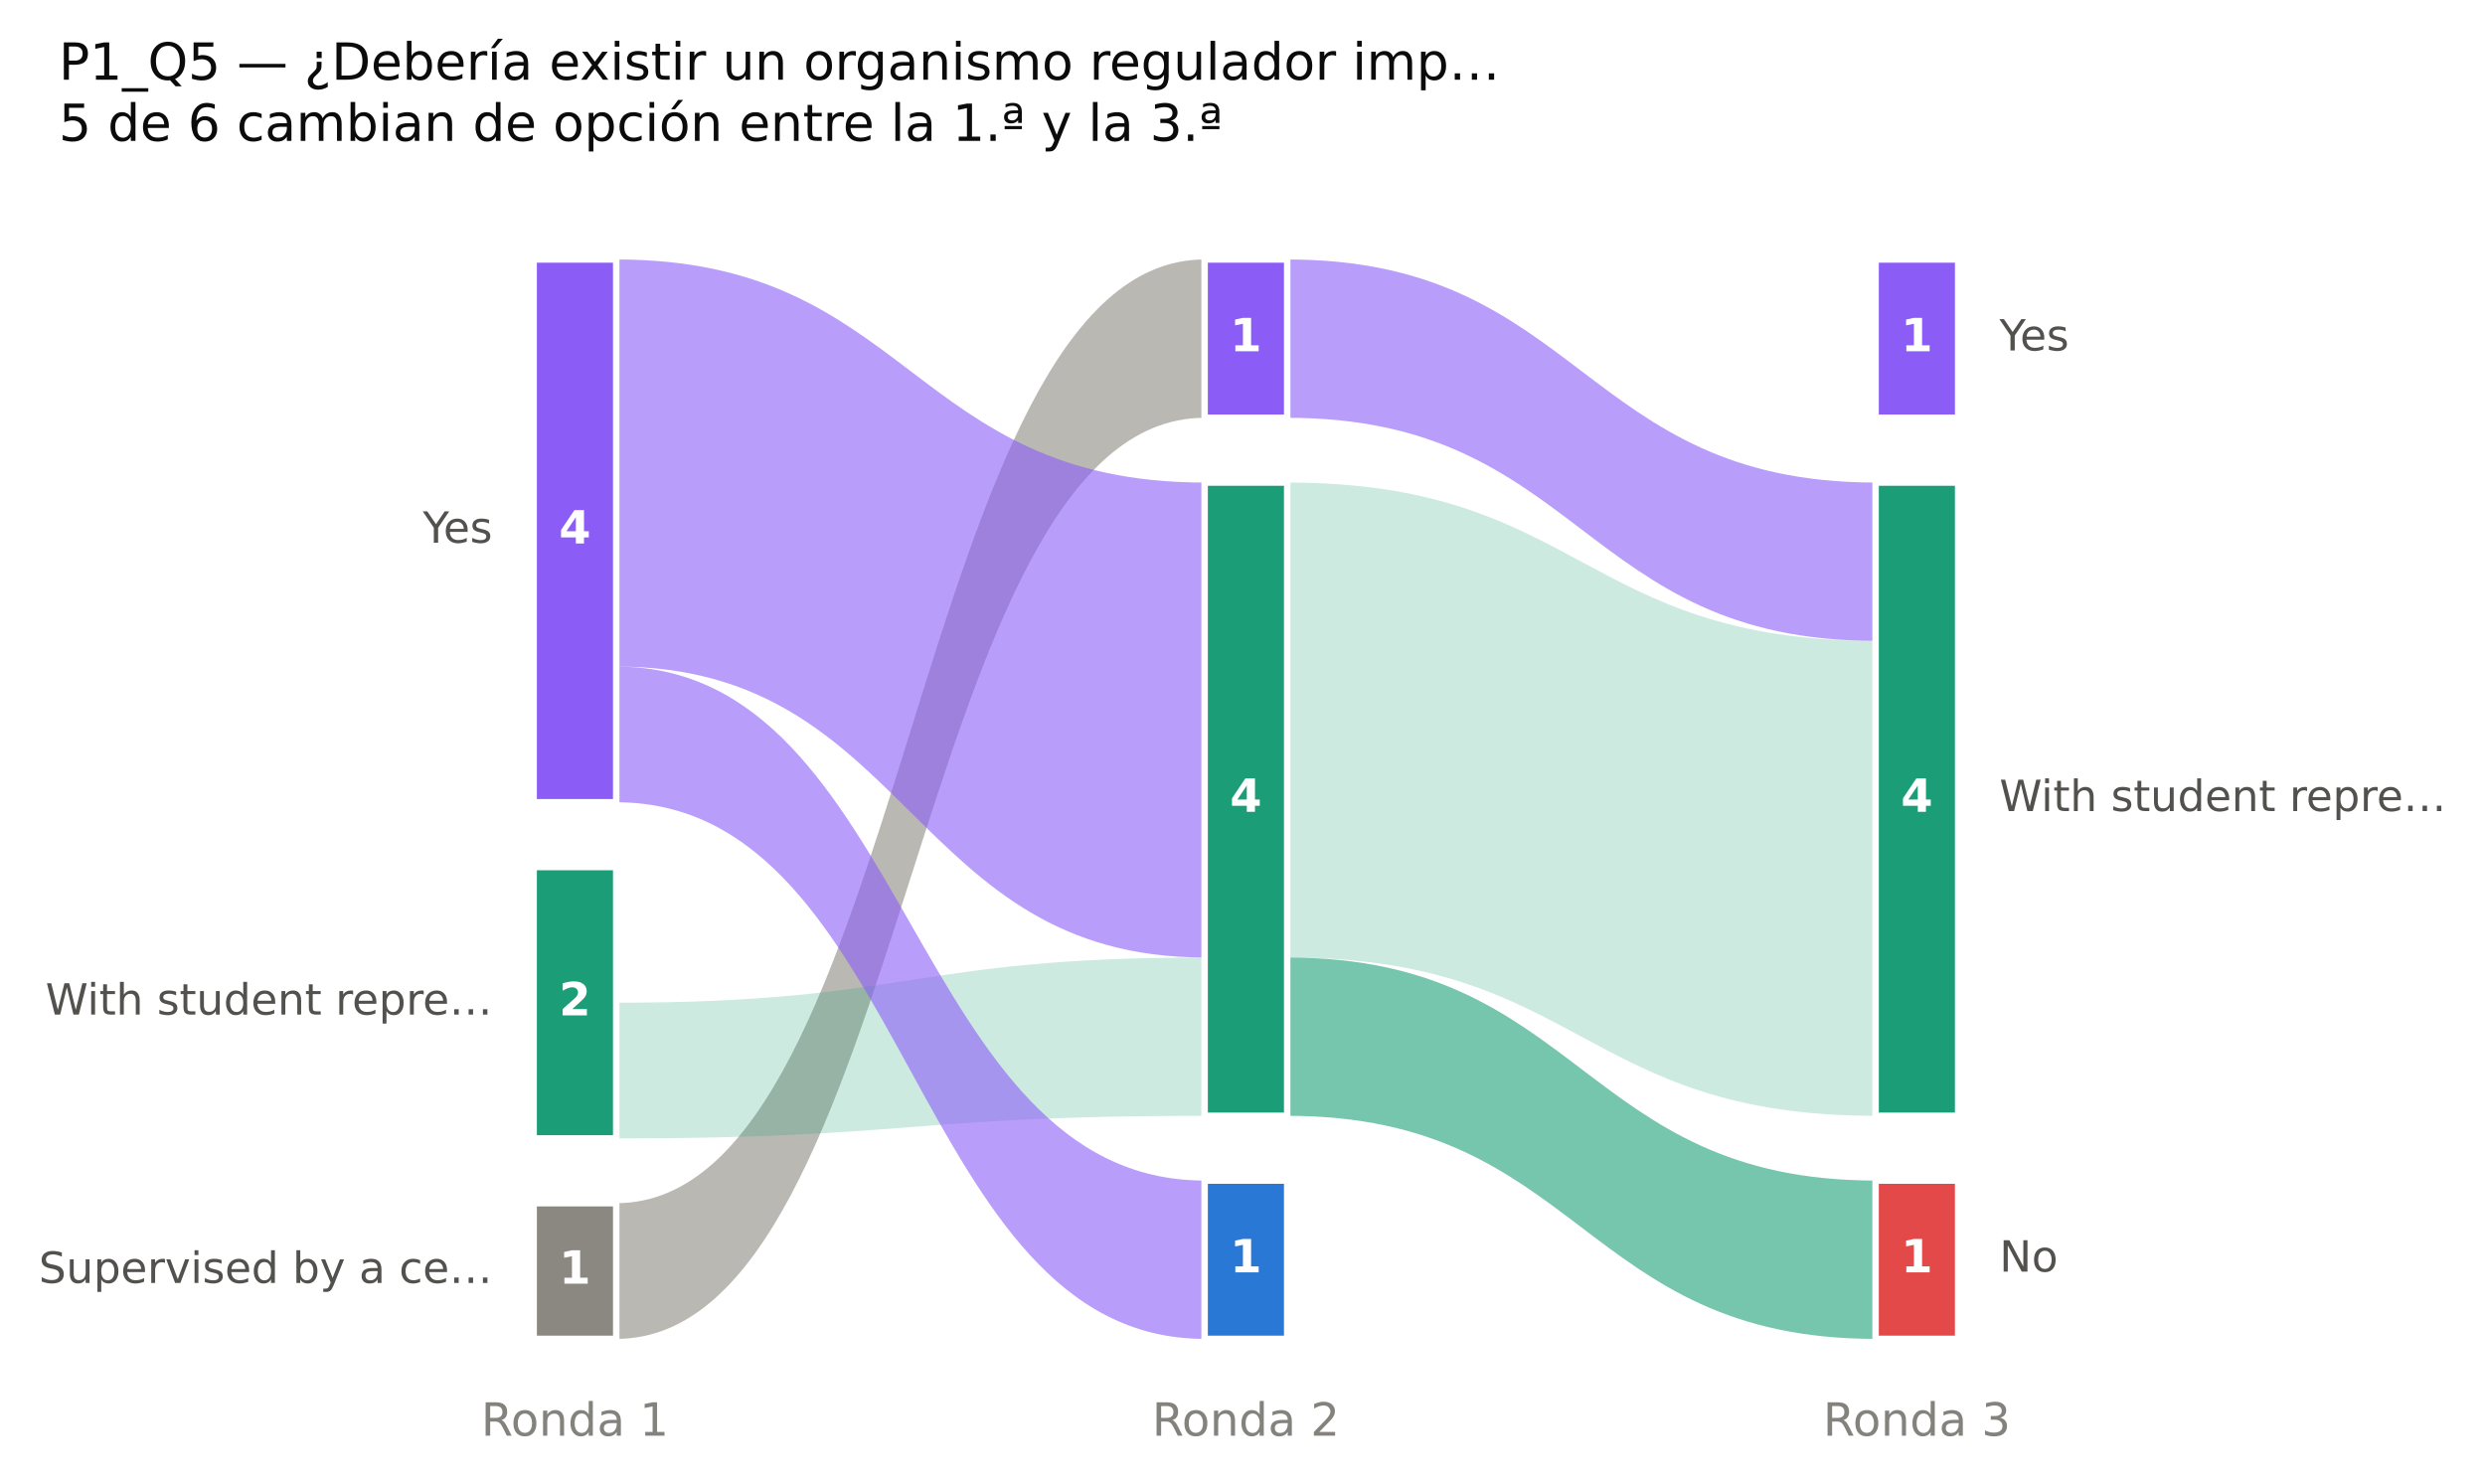
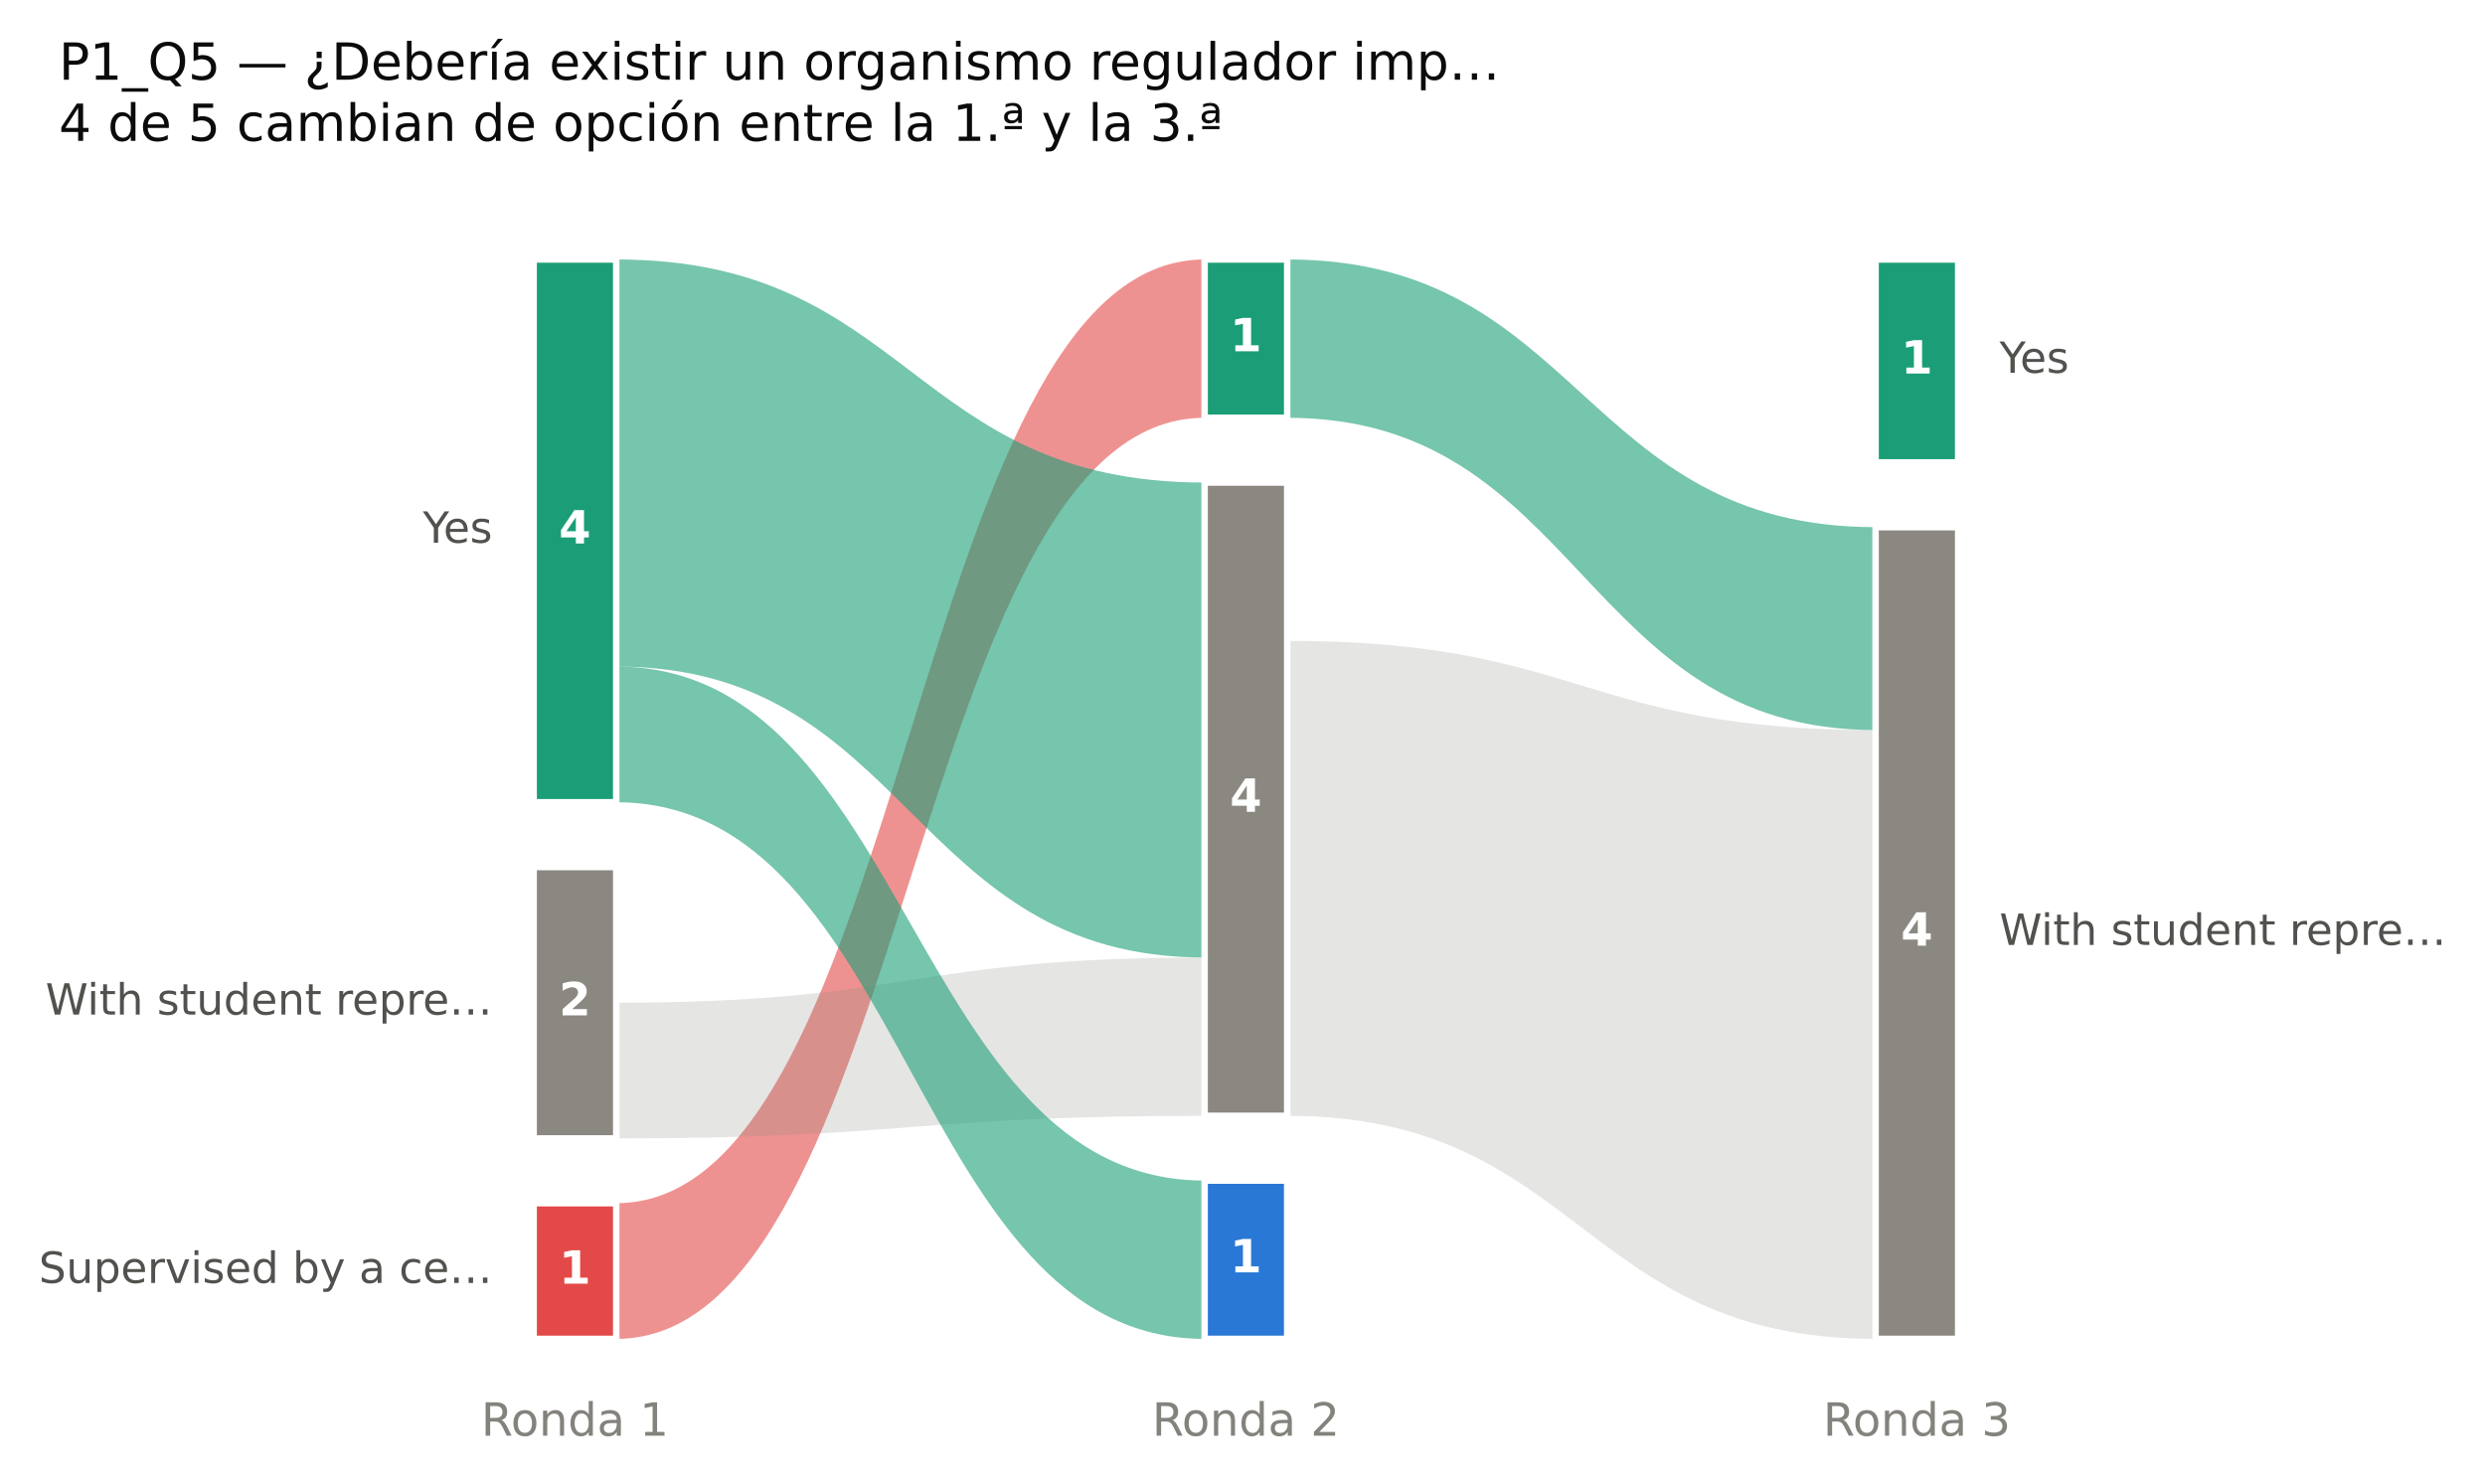
<svg xmlns="http://www.w3.org/2000/svg" width="461.464pt" height="275.583pt" viewBox="0 0 461.464 275.583" version="1.1">
  <defs>
    <style type="text/css">*{stroke-linejoin: round; stroke-linecap: butt}</style>
  </defs>
  <g id="figure_1">
    <g id="patch_1">
      <path d="M 0 275.583  L 461.464 275.583  L 461.464 0  L 0 0  z " style="fill: #ffffff" />
    </g>
    <g id="axes_1">
      <g id="patch_2">
        <path d="M 10.92 256.657  L 451.808 256.657  L 451.808 36.157  L 10.92 36.157  z " style="fill: #ffffff" />
      </g>
      <g id="patch_3">
-         <path d="M 114.433 248.638  C 169.065 248.638 169.065 77.584 223.696 77.584  L 223.696 48.184  C 169.065 48.184 169.065 223.438 114.433 223.438  z " clip-path="url(#pb1726ef361)" style="fill: #8a8880; opacity: 0.6" />
+         <path d="M 114.433 248.638  C 169.065 248.638 169.065 77.584 223.696 77.584  L 223.696 48.184  C 169.065 48.184 169.065 223.438 114.433 223.438  z " clip-path="url(#p6dc0bd62fe)" style="fill: #e34948; opacity: 0.6" />
      </g>
      <g id="patch_4">
-         <path d="M 114.433 211.411  C 169.065 211.411 169.065 207.211 223.696 207.211  L 223.696 177.811  C 169.065 177.811 169.065 186.211 114.433 186.211  z " clip-path="url(#pb1726ef361)" style="fill: #1b9e77; opacity: 0.22" />
+         <path d="M 114.433 211.411  C 169.065 211.411 169.065 207.211 223.696 207.211  L 223.696 177.811  C 169.065 177.811 169.065 186.211 114.433 186.211  z " clip-path="url(#p6dc0bd62fe)" style="fill: #8a8880; opacity: 0.22" />
      </g>
      <g id="patch_5">
-         <path d="M 114.433 148.984  C 169.065 148.984 169.065 248.638 223.696 248.638  L 223.696 219.238  C 169.065 219.238 169.065 123.784 114.433 123.784  z " clip-path="url(#pb1726ef361)" style="fill: #8b5cf6; opacity: 0.6" />
+         <path d="M 114.433 148.984  C 169.065 148.984 169.065 248.638 223.696 248.638  L 223.696 219.238  C 169.065 219.238 169.065 123.784 114.433 123.784  z " clip-path="url(#p6dc0bd62fe)" style="fill: #1b9e77; opacity: 0.6" />
      </g>
      <g id="patch_6">
-         <path d="M 114.433 123.784  C 169.065 123.784 169.065 177.811 223.696 177.811  L 223.696 89.611  C 169.065 89.611 169.065 48.184 114.433 48.184  z " clip-path="url(#pb1726ef361)" style="fill: #8b5cf6; opacity: 0.6" />
+         <path d="M 114.433 123.784  C 169.065 123.784 169.065 177.811 223.696 177.811  L 223.696 89.611  C 169.065 89.611 169.065 48.184 114.433 48.184  z " clip-path="url(#p6dc0bd62fe)" style="fill: #1b9e77; opacity: 0.6" />
      </g>
      <g id="patch_7">
-         <path d="M 239.032 207.211  C 293.663 207.211 293.663 248.638 348.295 248.638  L 348.295 219.238  C 293.663 219.238 293.663 177.811 239.032 177.811  z " clip-path="url(#pb1726ef361)" style="fill: #1b9e77; opacity: 0.6" />
+         <path d="M 239.032 207.211  C 293.663 207.211 293.663 248.638 348.295 248.638  L 348.295 135.582  C 293.663 135.582 293.663 119.011 239.032 119.011  z " clip-path="url(#p6dc0bd62fe)" style="fill: #8a8880; opacity: 0.22" />
      </g>
      <g id="patch_8">
-         <path d="M 239.032 177.811  C 293.663 177.811 293.663 207.211 348.295 207.211  L 348.295 119.011  C 293.663 119.011 293.663 89.611 239.032 89.611  z " clip-path="url(#pb1726ef361)" style="fill: #1b9e77; opacity: 0.22" />
-       </g>
-       <g id="patch_9">
-         <path d="M 239.032 77.584  C 293.663 77.584 293.663 119.011 348.295 119.011  L 348.295 89.611  C 293.663 89.611 293.663 48.184 239.032 48.184  z " clip-path="url(#pb1726ef361)" style="fill: #8b5cf6; opacity: 0.6" />
+         <path d="M 239.032 77.584  C 293.663 77.584 293.663 135.582 348.295 135.582  L 348.295 97.897  C 293.663 97.897 293.663 48.184 239.032 48.184  z " clip-path="url(#p6dc0bd62fe)" style="fill: #1b9e77; opacity: 0.6" />
      </g>
      <g id="matplotlib.axis_1">
        <g id="xtick_1">
          <g id="line2d_1" />
          <g id="text_1">
            <text style="font-size: 8.5px; font-family: 'DejaVu Sans', 'Helvetica', 'Arial', sans-serif; text-anchor: middle; fill: #84827c" x="106.765" y="266.615" transform="rotate(-0 106.7652 266.6153)">Ronda 1</text>
          </g>
        </g>
        <g id="xtick_2">
          <g id="line2d_2" />
          <g id="text_2">
            <text style="font-size: 8.5px; font-family: 'DejaVu Sans', 'Helvetica', 'Arial', sans-serif; text-anchor: middle; fill: #84827c" x="231.364" y="266.615" transform="rotate(-0 231.364 266.6153)">Ronda 2</text>
          </g>
        </g>
        <g id="xtick_3">
          <g id="line2d_3" />
          <g id="text_3">
            <text style="font-size: 8.5px; font-family: 'DejaVu Sans', 'Helvetica', 'Arial', sans-serif; text-anchor: middle; fill: #84827c" x="355.963" y="266.615" transform="rotate(-0 355.9629 266.6153)">Ronda 3</text>
          </g>
        </g>
      </g>
      <g id="matplotlib.axis_2" />
+       <g id="patch_9">
+         <path d="M 99.098 248.638  L 114.433 248.638  L 114.433 223.438  L 99.098 223.438  z " clip-path="url(#p6dc0bd62fe)" style="fill: #e34948; stroke: #ffffff; stroke-width: 1.2; stroke-linejoin: miter" />
+       </g>
      <g id="patch_10">
-         <path d="M 99.098 248.638  L 114.433 248.638  L 114.433 223.438  L 99.098 223.438  z " clip-path="url(#pb1726ef361)" style="fill: #8a8880; stroke: #ffffff; stroke-width: 1.2; stroke-linejoin: miter" />
+         <path d="M 99.098 211.411  L 114.433 211.411  L 114.433 161.011  L 99.098 161.011  z " clip-path="url(#p6dc0bd62fe)" style="fill: #8a8880; stroke: #ffffff; stroke-width: 1.2; stroke-linejoin: miter" />
      </g>
      <g id="patch_11">
-         <path d="M 99.098 211.411  L 114.433 211.411  L 114.433 161.011  L 99.098 161.011  z " clip-path="url(#pb1726ef361)" style="fill: #1b9e77; stroke: #ffffff; stroke-width: 1.2; stroke-linejoin: miter" />
+         <path d="M 99.098 148.984  L 114.433 148.984  L 114.433 48.184  L 99.098 48.184  z " clip-path="url(#p6dc0bd62fe)" style="fill: #1b9e77; stroke: #ffffff; stroke-width: 1.2; stroke-linejoin: miter" />
      </g>
      <g id="patch_12">
-         <path d="M 99.098 148.984  L 114.433 148.984  L 114.433 48.184  L 99.098 48.184  z " clip-path="url(#pb1726ef361)" style="fill: #8b5cf6; stroke: #ffffff; stroke-width: 1.2; stroke-linejoin: miter" />
+         <path d="M 223.696 248.638  L 239.032 248.638  L 239.032 219.238  L 223.696 219.238  z " clip-path="url(#p6dc0bd62fe)" style="fill: #2a78d6; stroke: #ffffff; stroke-width: 1.2; stroke-linejoin: miter" />
      </g>
      <g id="patch_13">
-         <path d="M 223.696 248.638  L 239.032 248.638  L 239.032 219.238  L 223.696 219.238  z " clip-path="url(#pb1726ef361)" style="fill: #2a78d6; stroke: #ffffff; stroke-width: 1.2; stroke-linejoin: miter" />
+         <path d="M 223.696 207.211  L 239.032 207.211  L 239.032 89.611  L 223.696 89.611  z " clip-path="url(#p6dc0bd62fe)" style="fill: #8a8880; stroke: #ffffff; stroke-width: 1.2; stroke-linejoin: miter" />
      </g>
      <g id="patch_14">
-         <path d="M 223.696 207.211  L 239.032 207.211  L 239.032 89.611  L 223.696 89.611  z " clip-path="url(#pb1726ef361)" style="fill: #1b9e77; stroke: #ffffff; stroke-width: 1.2; stroke-linejoin: miter" />
+         <path d="M 223.696 77.584  L 239.032 77.584  L 239.032 48.184  L 223.696 48.184  z " clip-path="url(#p6dc0bd62fe)" style="fill: #1b9e77; stroke: #ffffff; stroke-width: 1.2; stroke-linejoin: miter" />
      </g>
      <g id="patch_15">
-         <path d="M 223.696 77.584  L 239.032 77.584  L 239.032 48.184  L 223.696 48.184  z " clip-path="url(#pb1726ef361)" style="fill: #8b5cf6; stroke: #ffffff; stroke-width: 1.2; stroke-linejoin: miter" />
+         <path d="M 348.295 248.638  L 363.63 248.638  L 363.63 97.897  L 348.295 97.897  z " clip-path="url(#p6dc0bd62fe)" style="fill: #8a8880; stroke: #ffffff; stroke-width: 1.2; stroke-linejoin: miter" />
      </g>
      <g id="patch_16">
-         <path d="M 348.295 248.638  L 363.63 248.638  L 363.63 219.238  L 348.295 219.238  z " clip-path="url(#pb1726ef361)" style="fill: #e34948; stroke: #ffffff; stroke-width: 1.2; stroke-linejoin: miter" />
-       </g>
-       <g id="patch_17">
-         <path d="M 348.295 207.211  L 363.63 207.211  L 363.63 89.611  L 348.295 89.611  z " clip-path="url(#pb1726ef361)" style="fill: #1b9e77; stroke: #ffffff; stroke-width: 1.2; stroke-linejoin: miter" />
-       </g>
-       <g id="patch_18">
-         <path d="M 348.295 77.584  L 363.63 77.584  L 363.63 48.184  L 348.295 48.184  z " clip-path="url(#pb1726ef361)" style="fill: #8b5cf6; stroke: #ffffff; stroke-width: 1.2; stroke-linejoin: miter" />
+         <path d="M 348.295 85.869  L 363.63 85.869  L 363.63 48.184  L 348.295 48.184  z " clip-path="url(#p6dc0bd62fe)" style="fill: #1b9e77; stroke: #ffffff; stroke-width: 1.2; stroke-linejoin: miter" />
      </g>
      <g id="text_4">
        <text style="font-size: 9.5px; font-family: 'DejaVu Sans', 'Helvetica', 'Arial', sans-serif; fill: #0b0b0b" transform="translate(10.92 14.79852)">P1_Q5 — ¿Debería existir un organismo regulador imp…</text>
-         <text style="font-size: 9.5px; font-family: 'DejaVu Sans', 'Helvetica', 'Arial', sans-serif; fill: #0b0b0b" transform="translate(10.92 26.15666)">5 de 6 cambian de opción entre la 1.ª y la 3.ª</text>
+         <text style="font-size: 9.5px; font-family: 'DejaVu Sans', 'Helvetica', 'Arial', sans-serif; fill: #0b0b0b" transform="translate(10.92 26.15666)">4 de 5 cambian de opción entre la 1.ª y la 3.ª</text>
      </g>
      <g id="text_5">
        <text style="font-weight: 700; font-size: 8.5px; font-family: 'DejaVu Sans', 'Helvetica', 'Arial', sans-serif; text-anchor: middle; fill: #ffffff" x="106.765" y="238.384" transform="rotate(-0 106.7652 238.3839)">1</text>
      </g>
      <g id="text_6">
        <text style="font-size: 8px; font-family: 'DejaVu Sans', 'Helvetica', 'Arial', sans-serif; text-anchor: end; fill: #52514e" x="91.43" y="238.246" transform="rotate(-0 91.43 238.246)">Supervised by a ce…</text>
      </g>
      <g id="text_7">
        <text style="font-weight: 700; font-size: 8.5px; font-family: 'DejaVu Sans', 'Helvetica', 'Arial', sans-serif; text-anchor: middle; fill: #ffffff" x="106.765" y="188.557" transform="rotate(-0 106.7652 188.5567)">2</text>
      </g>
      <g id="text_8">
        <text style="font-size: 8px; font-family: 'DejaVu Sans', 'Helvetica', 'Arial', sans-serif; text-anchor: end; fill: #52514e" x="91.43" y="188.419" transform="rotate(-0 91.43 188.4187)">With student repre…</text>
      </g>
      <g id="text_9">
        <text style="font-weight: 700; font-size: 8.5px; font-family: 'DejaVu Sans', 'Helvetica', 'Arial', sans-serif; text-anchor: middle; fill: #ffffff" x="106.765" y="100.929" transform="rotate(-0 106.7652 100.9294)">4</text>
      </g>
      <g id="text_10">
        <text style="font-size: 8px; font-family: 'DejaVu Sans', 'Helvetica', 'Arial', sans-serif; text-anchor: end; fill: #52514e" x="91.43" y="100.791" transform="rotate(-0 91.43 100.7914)">Yes</text>
      </g>
      <g id="text_11">
        <text style="font-weight: 700; font-size: 8.5px; font-family: 'DejaVu Sans', 'Helvetica', 'Arial', sans-serif; text-anchor: middle; fill: #ffffff" x="231.364" y="236.284" transform="rotate(-0 231.364 236.2839)">1</text>
      </g>
      <g id="text_12">
        <text style="font-weight: 700; font-size: 8.5px; font-family: 'DejaVu Sans', 'Helvetica', 'Arial', sans-serif; text-anchor: middle; fill: #ffffff" x="231.364" y="150.757" transform="rotate(-0 231.364 150.7567)">4</text>
      </g>
      <g id="text_13">
        <text style="font-weight: 700; font-size: 8.5px; font-family: 'DejaVu Sans', 'Helvetica', 'Arial', sans-serif; text-anchor: middle; fill: #ffffff" x="231.364" y="65.229" transform="rotate(-0 231.364 65.2294)">1</text>
      </g>
      <g id="text_14">
-         <text style="font-weight: 700; font-size: 8.5px; font-family: 'DejaVu Sans', 'Helvetica', 'Arial', sans-serif; text-anchor: middle; fill: #ffffff" x="355.963" y="236.284" transform="rotate(-0 355.9629 236.2839)">1</text>
+         <text style="font-weight: 700; font-size: 8.5px; font-family: 'DejaVu Sans', 'Helvetica', 'Arial', sans-serif; text-anchor: middle; fill: #ffffff" x="355.963" y="175.613" transform="rotate(-0 355.9629 175.613)">4</text>
      </g>
      <g id="text_15">
-         <text style="font-size: 8px; font-family: 'DejaVu Sans', 'Helvetica', 'Arial', sans-serif; text-anchor: start; fill: #52514e" x="371.298" y="236.146" transform="rotate(-0 371.2981 236.146)">No</text>
+         <text style="font-size: 8px; font-family: 'DejaVu Sans', 'Helvetica', 'Arial', sans-serif; text-anchor: start; fill: #52514e" x="371.298" y="175.475" transform="rotate(-0 371.2981 175.4751)">With student repre…</text>
      </g>
      <g id="text_16">
-         <text style="font-weight: 700; font-size: 8.5px; font-family: 'DejaVu Sans', 'Helvetica', 'Arial', sans-serif; text-anchor: middle; fill: #ffffff" x="355.963" y="150.757" transform="rotate(-0 355.9629 150.7567)">4</text>
+         <text style="font-weight: 700; font-size: 8.5px; font-family: 'DejaVu Sans', 'Helvetica', 'Arial', sans-serif; text-anchor: middle; fill: #ffffff" x="355.963" y="69.372" transform="rotate(-0 355.9629 69.37212)">1</text>
      </g>
      <g id="text_17">
-         <text style="font-size: 8px; font-family: 'DejaVu Sans', 'Helvetica', 'Arial', sans-serif; text-anchor: start; fill: #52514e" x="371.298" y="150.619" transform="rotate(-0 371.2981 150.6187)">With student repre…</text>
-       </g>
-       <g id="text_18">
-         <text style="font-weight: 700; font-size: 8.5px; font-family: 'DejaVu Sans', 'Helvetica', 'Arial', sans-serif; text-anchor: middle; fill: #ffffff" x="355.963" y="65.229" transform="rotate(-0 355.9629 65.2294)">1</text>
-       </g>
-       <g id="text_19">
-         <text style="font-size: 8px; font-family: 'DejaVu Sans', 'Helvetica', 'Arial', sans-serif; text-anchor: start; fill: #52514e" x="371.298" y="65.091" transform="rotate(-0 371.2981 65.09143)">Yes</text>
+         <text style="font-size: 8px; font-family: 'DejaVu Sans', 'Helvetica', 'Arial', sans-serif; text-anchor: start; fill: #52514e" x="371.298" y="69.234" transform="rotate(-0 371.2981 69.23416)">Yes</text>
      </g>
    </g>
  </g>
  <defs>
-     <clipPath id="pb1726ef361">
+     <clipPath id="p6dc0bd62fe">
      <rect x="10.92" y="36.157" width="440.888" height="220.5" />
    </clipPath>
  </defs>
</svg>
